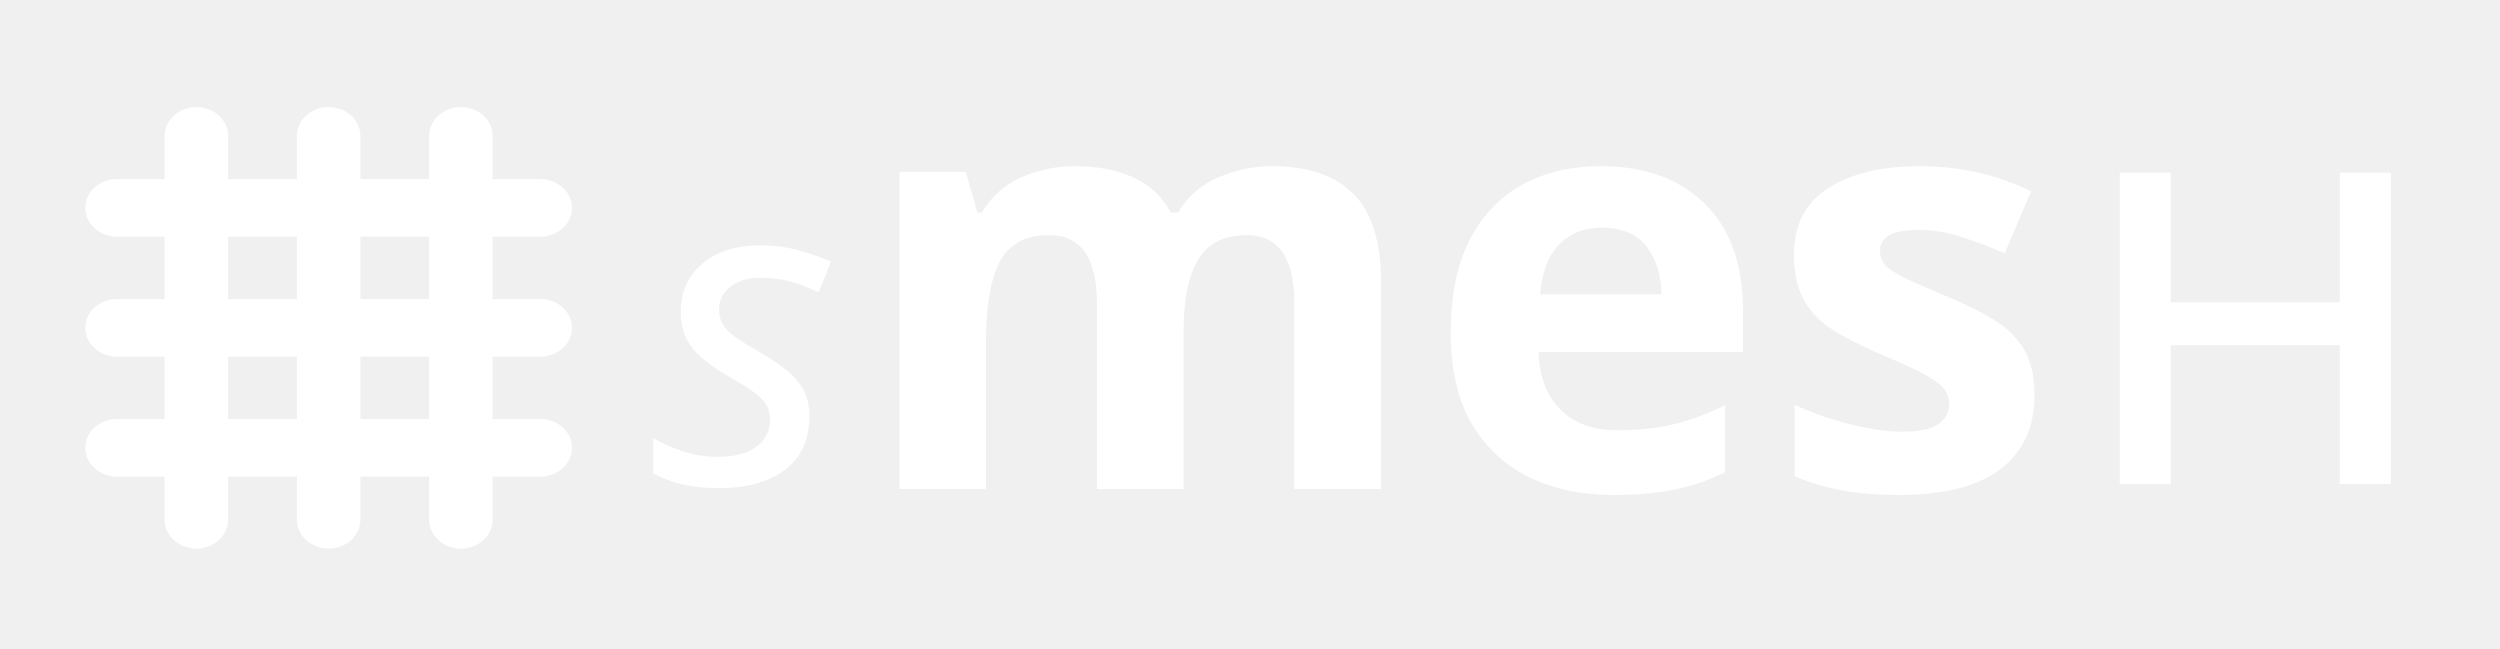
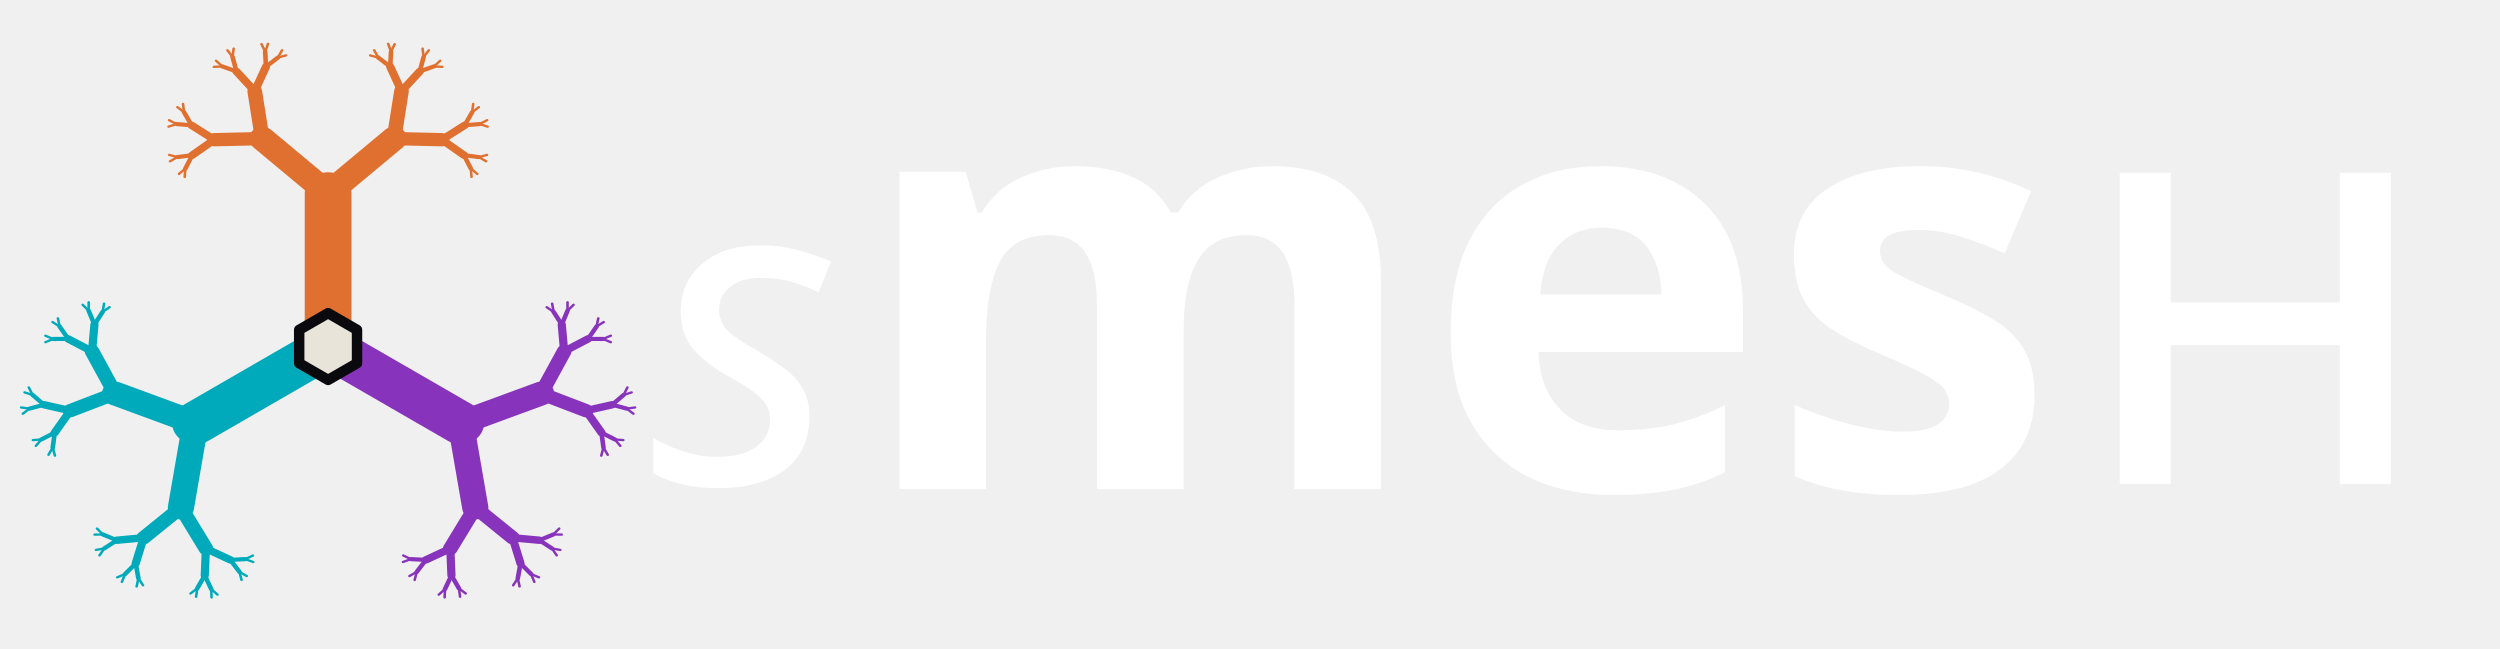
<svg xmlns="http://www.w3.org/2000/svg" width="100%" height="100%" viewBox="0 0 2154 559" version="1.1" fill="#ffffff" xml:space="preserve" style="fill-rule:evenodd;clip-rule:evenodd;stroke-linejoin:round;stroke-miterlimit:2;" id="svg3">
  <defs id="defs7" />
  <g id="g76183" transform="matrix(12.51264,0,0,12.51264,-7017.947,-3767.821)" style="fill:#ffffff">
    <text xml:space="preserve" style="font-style:normal;font-weight:normal;font-size:40px;line-height:1.25;font-family:sans-serif;fill:#ffffff;fill-opacity:1;stroke:none" x="619.685" y="334.797" id="text33157">
      <tspan id="tspan33155" x="619.685" y="334.797" style="font-style:normal;font-variant:normal;font-weight:900;font-stretch:normal;font-size:40px;font-family:'Noto Sans';-inkscape-font-specification:'Noto Sans, Heavy';font-variant-ligatures:normal;font-variant-caps:normal;font-variant-numeric:normal;font-variant-east-asian:normal;fill:#ffffff">mes</tspan>
    </text>
    <text xml:space="preserve" style="font-style:normal;font-weight:normal;font-size:30.056px;line-height:1.25;font-family:sans-serif;fill:#ffffff;fill-opacity:1;stroke:none;stroke-width:0.751" x="605.695" y="334.437" id="text54303">
      <tspan id="tspan54301" x="605.695" y="334.437" style="font-style:italic;font-variant:normal;font-weight:200;font-stretch:normal;font-size:30.056px;font-family:'Noto Sans';-inkscape-font-specification:'Noto Sans, Ultra-Light Italic';font-variant-ligatures:normal;font-variant-caps:normal;font-variant-numeric:normal;font-variant-east-asian:normal;stroke-width:0.751;fill:#ffffff">s</tspan>
    </text>
    <text xml:space="preserve" style="font-style:normal;font-weight:normal;font-size:40px;line-height:1.25;font-family:sans-serif;fill:#ffffff;fill-opacity:1;stroke:none" x="703.421" y="334.457" id="text57415">
      <tspan id="tspan57413" x="703.421" y="334.457" style="font-style:normal;font-variant:normal;font-weight:normal;font-stretch:normal;font-size:40px;font-family:'Noto Sans';-inkscape-font-specification:'Noto Sans, Normal';font-variant-ligatures:normal;font-variant-caps:normal;font-variant-numeric:normal;font-variant-east-asian:normal;fill:#ffffff">ʜ</tspan>
    </text>
  </g>
  <g style="fill:#ffffff;stroke:#000000;stroke-width:12;stroke-linecap:round" id="g76209" transform="matrix(4.558454,0,0,4.134426,55.22868,75.75058)">
-     <line x1="25" y1="10" x2="25" y2="90" id="line76185" style="fill:none;fill-opacity:1;stroke-linecap:round;stroke-width:12;stroke-miterlimit:2;stroke-dasharray:none;stroke:#ffffff;stroke-opacity:1" />
-     <line x1="50" y1="10" x2="50" y2="90" id="line76187" style="fill:none;fill-opacity:1;stroke-linecap:round;stroke-width:12;stroke-miterlimit:2;stroke-dasharray:none;stroke:#ffffff;stroke-opacity:1" />
-     <line x1="75" y1="10" x2="75" y2="90" id="line76189" style="fill:none;fill-opacity:1;stroke-linecap:round;stroke-width:12;stroke-miterlimit:2;stroke-dasharray:none;stroke:#ffffff;stroke-opacity:1" />
-     <line x1="10" y1="25" x2="90" y2="25" id="line76191" style="fill:none;fill-opacity:1;stroke-linecap:round;stroke-width:12;stroke-miterlimit:2;stroke-dasharray:none;stroke:#ffffff;stroke-opacity:1" />
-     <line x1="10" y1="50" x2="90" y2="50" id="line76193" style="fill:none;fill-opacity:1;stroke-linecap:round;stroke-width:12;stroke-miterlimit:2;stroke-dasharray:none;stroke:#ffffff;stroke-opacity:1" />
-     <line x1="10" y1="75" x2="90" y2="75" id="line76195" style="fill:none;fill-opacity:1;stroke-linecap:round;stroke-width:12;stroke-miterlimit:2;stroke-dasharray:none;stroke:#ffffff;stroke-opacity:1" />
+     <line x1="49.899" y1="53.895" x2="49.899" y2="21.997" stroke="#e07030" stroke-width="8.837" stroke-linecap="round" id="line1" />
+     <line x1="49.899" y1="21.997" x2="37.453" y2="10.56" stroke="#e07030" stroke-width="4.949" stroke-linecap="round" id="line2" />
+     <line x1="37.453" y1="10.56" x2="28.385" y2="10.792" stroke="#e07030" stroke-width="2.773" stroke-linecap="round" id="line3" />
+     <line x1="28.385" y1="10.792" x2="24.226" y2="14.011" stroke="#e07030" stroke-width="1.552" stroke-linecap="round" id="line4" />
+     <line x1="24.226" y1="14.011" x2="22.924" y2="16.8" stroke="#e07030" stroke-width="0.87" stroke-linecap="round" id="line5" />
+     <line x1="22.924" y1="16.8" x2="22.796" y2="18.552" stroke="#e07030" stroke-width="0.486" stroke-linecap="round" id="line6" />
+     <line x1="22.924" y1="16.8" x2="21.704" y2="17.931" stroke="#e07030" stroke-width="0.486" stroke-linecap="round" id="line7" />
+     <line x1="24.226" y1="14.011" x2="21.404" y2="14.417" stroke="#e07030" stroke-width="0.87" stroke-linecap="round" id="line8" />
+     <line x1="21.404" y1="14.417" x2="20.026" y2="15.295" stroke="#e07030" stroke-width="0.486" stroke-linecap="round" id="line9" />
+     <line x1="21.404" y1="14.417" x2="19.868" y2="13.953" stroke="#e07030" stroke-width="0.486" stroke-linecap="round" id="line10" />
+     <line x1="28.385" y1="10.792" x2="24.095" y2="7.791" stroke="#e07030" stroke-width="1.552" stroke-linecap="round" id="line11" />
+     <line x1="24.095" y1="7.791" x2="21.26" y2="7.53" stroke="#e07030" stroke-width="0.87" stroke-linecap="round" id="line12" />
+     <line x1="21.26" y1="7.53" x2="19.745" y2="8.072" stroke="#e07030" stroke-width="0.486" stroke-linecap="round" id="line13" />
+     <line x1="21.26" y1="7.53" x2="19.845" y2="6.72" stroke="#e07030" stroke-width="0.486" stroke-linecap="round" id="line14" />
+     <line x1="24.095" y1="7.791" x2="22.675" y2="5.07" stroke="#e07030" stroke-width="0.87" stroke-linecap="round" id="line15" />
+     <line x1="22.675" y1="5.07" x2="21.41" y2="4.003" stroke="#e07030" stroke-width="0.486" stroke-linecap="round" id="line16" />
+     <line x1="22.675" y1="5.07" x2="22.475" y2="3.328" stroke="#e07030" stroke-width="0.486" stroke-linecap="round" id="line17" />
+     <line x1="37.453" y1="10.56" x2="36.03" y2="0.68" stroke="#e07030" stroke-width="2.773" stroke-linecap="round" id="line18" />
+     <line x1="36.03" y1="0.68" x2="32.58" y2="-3.432" stroke="#e07030" stroke-width="1.552" stroke-linecap="round" id="line19" />
+     <line x1="32.58" y1="-3.432" x2="29.9" y2="-4.482" stroke="#e07030" stroke-width="0.87" stroke-linecap="round" id="line20" />
+     <line x1="29.9" y1="-4.482" x2="28.308" y2="-4.386" stroke="#e07030" stroke-width="0.486" stroke-linecap="round" id="line21" />
+     <line x1="29.9" y1="-4.482" x2="28.719" y2="-5.662" stroke="#e07030" stroke-width="0.486" stroke-linecap="round" id="line22" />
+     <line x1="32.58" y1="-3.432" x2="31.838" y2="-6.462" stroke="#e07030" stroke-width="0.87" stroke-linecap="round" id="line23" />
+     <line x1="31.838" y1="-6.462" x2="30.862" y2="-7.848" stroke="#e07030" stroke-width="0.486" stroke-linecap="round" id="line24" />
+     <line x1="31.838" y1="-6.462" x2="32.048" y2="-8.202" stroke="#e07030" stroke-width="0.486" stroke-linecap="round" id="line25" />
+     <line x1="36.03" y1="0.68" x2="38.153" y2="-4.409" stroke="#e07030" stroke-width="1.552" stroke-linecap="round" id="line26" />
+     <line x1="38.153" y1="-4.409" x2="38.008" y2="-7.541" stroke="#e07030" stroke-width="0.87" stroke-linecap="round" id="line27" />
+     <line x1="38.008" y1="-7.541" x2="37.316" y2="-9.127" stroke="#e07030" stroke-width="0.486" stroke-linecap="round" id="line28" />
+     <line x1="38.008" y1="-7.541" x2="38.545" y2="-9.197" stroke="#e07030" stroke-width="0.486" stroke-linecap="round" id="line29" />
+     <line x1="38.153" y1="-4.409" x2="40.407" y2="-6.323" stroke="#e07030" stroke-width="0.87" stroke-linecap="round" id="line30" />
+     <line x1="40.407" y1="-6.323" x2="41.196" y2="-7.851" stroke="#e07030" stroke-width="0.486" stroke-linecap="round" id="line31" />
+     <line x1="40.407" y1="-6.323" x2="41.948" y2="-6.778" stroke="#e07030" stroke-width="0.486" stroke-linecap="round" id="line32" />
+     <line x1="49.899" y1="21.997" x2="62.345" y2="10.56" stroke="#e07030" stroke-width="4.949" stroke-linecap="round" id="line33" />
+     <line x1="62.345" y1="10.56" x2="63.768" y2="0.68" stroke="#e07030" stroke-width="2.773" stroke-linecap="round" id="line34" />
+     <line x1="63.768" y1="0.68" x2="61.645" y2="-4.409" stroke="#e07030" stroke-width="1.552" stroke-linecap="round" id="line35" />
+     <line x1="61.645" y1="-4.409" x2="59.391" y2="-6.323" stroke="#e07030" stroke-width="0.87" stroke-linecap="round" id="line36" />
+     <line x1="59.391" y1="-6.323" x2="57.85" y2="-6.778" stroke="#e07030" stroke-width="0.486" stroke-linecap="round" id="line37" />
+     <line x1="59.391" y1="-6.323" x2="58.602" y2="-7.851" stroke="#e07030" stroke-width="0.486" stroke-linecap="round" id="line38" />
+     <line x1="61.645" y1="-4.409" x2="61.79" y2="-7.541" stroke="#e07030" stroke-width="0.87" stroke-linecap="round" id="line39" />
+     <line x1="61.79" y1="-7.541" x2="61.253" y2="-9.197" stroke="#e07030" stroke-width="0.486" stroke-linecap="round" id="line40" />
+     <line x1="61.79" y1="-7.541" x2="62.481" y2="-9.127" stroke="#e07030" stroke-width="0.486" stroke-linecap="round" id="line41" />
+     <line x1="63.768" y1="0.68" x2="67.218" y2="-3.432" stroke="#e07030" stroke-width="1.552" stroke-linecap="round" id="line42" />
+     <line x1="67.218" y1="-3.432" x2="67.96" y2="-6.462" stroke="#e07030" stroke-width="0.87" stroke-linecap="round" id="line43" />
+     <line x1="67.96" y1="-6.462" x2="67.75" y2="-8.202" stroke="#e07030" stroke-width="0.486" stroke-linecap="round" id="line44" />
+     <line x1="67.96" y1="-6.462" x2="68.936" y2="-7.848" stroke="#e07030" stroke-width="0.486" stroke-linecap="round" id="line45" />
+     <line x1="67.218" y1="-3.432" x2="69.898" y2="-4.482" stroke="#e07030" stroke-width="0.87" stroke-linecap="round" id="line46" />
+     <line x1="69.898" y1="-4.482" x2="71.079" y2="-5.662" stroke="#e07030" stroke-width="0.486" stroke-linecap="round" id="line47" />
+     <line x1="69.898" y1="-4.482" x2="71.49" y2="-4.386" stroke="#e07030" stroke-width="0.486" stroke-linecap="round" id="line48" />
+     <line x1="62.345" y1="10.56" x2="71.413" y2="10.792" stroke="#e07030" stroke-width="2.773" stroke-linecap="round" id="line49" />
+     <line x1="71.413" y1="10.792" x2="75.703" y2="7.791" stroke="#e07030" stroke-width="1.552" stroke-linecap="round" id="line50" />
+     <line x1="75.703" y1="7.791" x2="77.123" y2="5.07" stroke="#e07030" stroke-width="0.87" stroke-linecap="round" id="line51" />
+     <line x1="77.123" y1="5.07" x2="77.323" y2="3.328" stroke="#e07030" stroke-width="0.486" stroke-linecap="round" id="line52" />
+     <line x1="77.123" y1="5.07" x2="78.388" y2="4.003" stroke="#e07030" stroke-width="0.486" stroke-linecap="round" id="line53" />
+     <line x1="75.703" y1="7.791" x2="78.538" y2="7.53" stroke="#e07030" stroke-width="0.87" stroke-linecap="round" id="line54" />
+     <line x1="78.538" y1="7.53" x2="79.953" y2="6.72" stroke="#e07030" stroke-width="0.486" stroke-linecap="round" id="line55" />
+     <line x1="78.538" y1="7.53" x2="80.053" y2="8.072" stroke="#e07030" stroke-width="0.486" stroke-linecap="round" id="line56" />
+     <line x1="71.413" y1="10.792" x2="75.572" y2="14.011" stroke="#e07030" stroke-width="1.552" stroke-linecap="round" id="line57" />
+     <line x1="75.572" y1="14.011" x2="78.394" y2="14.417" stroke="#e07030" stroke-width="0.87" stroke-linecap="round" id="line58" />
+     <line x1="78.394" y1="14.417" x2="79.93" y2="13.953" stroke="#e07030" stroke-width="0.486" stroke-linecap="round" id="line59" />
+     <line x1="78.394" y1="14.417" x2="79.772" y2="15.295" stroke="#e07030" stroke-width="0.486" stroke-linecap="round" id="line60" />
+     <line x1="75.572" y1="14.011" x2="76.874" y2="16.8" stroke="#e07030" stroke-width="0.87" stroke-linecap="round" id="line61" />
+     <line x1="76.874" y1="16.8" x2="78.094" y2="17.931" stroke="#e07030" stroke-width="0.486" stroke-linecap="round" id="line62" />
+     <line x1="76.874" y1="16.8" x2="77.002" y2="18.552" stroke="#e07030" stroke-width="0.486" stroke-linecap="round" id="line63" />
+     <line x1="49.899" y1="53.895" x2="74.954" y2="69.845" stroke="#8833bb" stroke-width="8.837" stroke-linecap="round" id="line64" />
+     <line x1="74.954" y1="69.845" x2="90.161" y2="63.683" stroke="#8833bb" stroke-width="4.949" stroke-linecap="round" id="line65" />
+     <line x1="90.161" y1="63.683" x2="94.514" y2="54.905" stroke="#8833bb" stroke-width="2.773" stroke-linecap="round" id="line66" />
+     <line x1="94.514" y1="54.905" x2="94.064" y2="49.325" stroke="#8833bb" stroke-width="1.552" stroke-linecap="round" id="line67" />
+     <line x1="94.064" y1="49.325" x2="92.525" y2="46.686" stroke="#8833bb" stroke-width="0.87" stroke-linecap="round" id="line68" />
+     <line x1="92.525" y1="46.686" x2="91.213" y2="45.689" stroke="#8833bb" stroke-width="0.486" stroke-linecap="round" id="line69" />
+     <line x1="92.525" y1="46.686" x2="92.247" y2="44.955" stroke="#8833bb" stroke-width="0.486" stroke-linecap="round" id="line70" />
+     <line x1="94.064" y1="49.325" x2="95.155" y2="46.428" stroke="#8833bb" stroke-width="0.87" stroke-linecap="round" id="line71" />
+     <line x1="95.155" y1="46.428" x2="95.153" y2="44.671" stroke="#8833bb" stroke-width="0.486" stroke-linecap="round" id="line72" />
+     <line x1="95.155" y1="46.428" x2="96.289" y2="45.193" stroke="#8833bb" stroke-width="0.486" stroke-linecap="round" id="line73" />
+     <line x1="94.514" y1="54.905" x2="99.017" y2="52.309" stroke="#8833bb" stroke-width="1.552" stroke-linecap="round" id="line74" />
+     <line x1="99.017" y1="52.309" x2="100.637" y2="49.731" stroke="#8833bb" stroke-width="0.87" stroke-linecap="round" id="line75" />
+     <line x1="100.637" y1="49.731" x2="100.971" y2="48.015" stroke="#8833bb" stroke-width="0.486" stroke-linecap="round" id="line76" />
+     <line x1="100.637" y1="49.731" x2="101.981" y2="48.786" stroke="#8833bb" stroke-width="0.486" stroke-linecap="round" id="line77" />
+     <line x1="99.017" y1="52.309" x2="101.862" y2="52.315" stroke="#8833bb" stroke-width="0.87" stroke-linecap="round" id="line78" />
+     <line x1="101.862" y1="52.315" x2="103.333" y2="51.639" stroke="#8833bb" stroke-width="0.486" stroke-linecap="round" id="line79" />
+     <line x1="101.862" y1="52.315" x2="103.33" y2="52.994" stroke="#8833bb" stroke-width="0.486" stroke-linecap="round" id="line80" />
+     <line x1="90.161" y1="63.683" x2="98.633" y2="67.261" stroke="#8833bb" stroke-width="2.773" stroke-linecap="round" id="line81" />
+     <line x1="98.633" y1="67.261" x2="103.588" y2="66.023" stroke="#8833bb" stroke-width="1.552" stroke-linecap="round" id="line82" />
+     <line x1="103.588" y1="66.023" x2="105.752" y2="63.987" stroke="#8833bb" stroke-width="0.87" stroke-linecap="round" id="line83" />
+     <line x1="105.752" y1="63.987" x2="106.473" y2="62.418" stroke="#8833bb" stroke-width="0.486" stroke-linecap="round" id="line84" />
+     <line x1="105.752" y1="63.987" x2="107.27" y2="63.451" stroke="#8833bb" stroke-width="0.486" stroke-linecap="round" id="line85" />
+     <line x1="103.588" y1="66.023" x2="106.339" y2="66.829" stroke="#8833bb" stroke-width="0.87" stroke-linecap="round" id="line86" />
+     <line x1="106.339" y1="66.829" x2="107.917" y2="66.591" stroke="#8833bb" stroke-width="0.486" stroke-linecap="round" id="line87" />
+     <line x1="106.339" y1="66.829" x2="107.601" y2="67.899" stroke="#8833bb" stroke-width="0.486" stroke-linecap="round" id="line88" />
+     <line x1="98.633" y1="67.261" x2="101.568" y2="71.834" stroke="#8833bb" stroke-width="1.552" stroke-linecap="round" id="line89" />
+     <line x1="101.568" y1="71.834" x2="104.103" y2="73.261" stroke="#8833bb" stroke-width="0.87" stroke-linecap="round" id="line90" />
+     <line x1="104.103" y1="73.261" x2="105.692" y2="73.394" stroke="#8833bb" stroke-width="0.486" stroke-linecap="round" id="line91" />
+     <line x1="104.103" y1="73.261" x2="105.132" y2="74.601" stroke="#8833bb" stroke-width="0.486" stroke-linecap="round" id="line92" />
+     <line x1="101.568" y1="71.834" x2="101.946" y2="74.943" stroke="#8833bb" stroke-width="0.87" stroke-linecap="round" id="line93" />
+     <line x1="101.946" y1="74.943" x2="102.749" y2="76.459" stroke="#8833bb" stroke-width="0.486" stroke-linecap="round" id="line94" />
+     <line x1="101.946" y1="74.943" x2="101.531" y2="76.639" stroke="#8833bb" stroke-width="0.486" stroke-linecap="round" id="line95" />
+     <line x1="74.954" y1="69.845" x2="77.715" y2="87.447" stroke="#8833bb" stroke-width="4.949" stroke-linecap="round" id="line96" />
+     <line x1="77.715" y1="87.447" x2="84.764" y2="93.745" stroke="#8833bb" stroke-width="2.773" stroke-linecap="round" id="line97" />
+     <line x1="84.764" y1="93.745" x2="89.824" y2="94.262" stroke="#8833bb" stroke-width="1.552" stroke-linecap="round" id="line98" />
+     <line x1="89.824" y1="94.262" x2="92.454" y2="93.067" stroke="#8833bb" stroke-width="0.87" stroke-linecap="round" id="line99" />
+     <line x1="92.454" y1="93.067" x2="93.58" y2="91.826" stroke="#8833bb" stroke-width="0.486" stroke-linecap="round" id="line100" />
+     <line x1="92.454" y1="93.067" x2="94.048" y2="93.079" stroke="#8833bb" stroke-width="0.486" stroke-linecap="round" id="line101" />
+     <line x1="89.824" y1="94.262" x2="92.21" y2="95.97" stroke="#8833bb" stroke-width="0.87" stroke-linecap="round" id="line102" />
+     <line x1="92.21" y1="95.97" x2="93.777" y2="96.283" stroke="#8833bb" stroke-width="0.486" stroke-linecap="round" id="line103" />
+     <line x1="92.21" y1="95.97" x2="93.109" y2="97.42" stroke="#8833bb" stroke-width="0.486" stroke-linecap="round" id="line104" />
+     <line x1="84.764" y1="93.745" x2="86.268" y2="99.096" stroke="#8833bb" stroke-width="1.552" stroke-linecap="round" id="line105" />
+     <line x1="86.268" y1="99.096" x2="88.278" y2="101.32" stroke="#8833bb" stroke-width="0.87" stroke-linecap="round" id="line106" />
+     <line x1="88.278" y1="101.32" x2="89.751" y2="101.99" stroke="#8833bb" stroke-width="0.486" stroke-linecap="round" id="line107" />
+     <line x1="88.278" y1="101.32" x2="88.877" y2="102.947" stroke="#8833bb" stroke-width="0.486" stroke-linecap="round" id="line108" />
+     <line x1="86.268" y1="99.096" x2="85.753" y2="102.181" stroke="#8833bb" stroke-width="0.87" stroke-linecap="round" id="line109" />
+     <line x1="85.753" y1="102.181" x2="86.089" y2="103.898" stroke="#8833bb" stroke-width="0.486" stroke-linecap="round" id="line110" />
+     <line x1="85.753" y1="102.181" x2="84.882" y2="103.654" stroke="#8833bb" stroke-width="0.486" stroke-linecap="round" id="line111" />
+     <line x1="77.715" y1="87.447" x2="72.999" y2="95.99" stroke="#8833bb" stroke-width="2.773" stroke-linecap="round" id="line112" />
+     <line x1="72.999" y1="95.99" x2="73.212" y2="101.587" stroke="#8833bb" stroke-width="1.552" stroke-linecap="round" id="line113" />
+     <line x1="73.212" y1="101.587" x2="74.638" y2="104.301" stroke="#8833bb" stroke-width="0.87" stroke-linecap="round" id="line114" />
+     <line x1="74.638" y1="104.301" x2="75.906" y2="105.365" stroke="#8833bb" stroke-width="0.486" stroke-linecap="round" id="line115" />
+     <line x1="74.638" y1="104.301" x2="74.843" y2="106.044" stroke="#8833bb" stroke-width="0.486" stroke-linecap="round" id="line116" />
+     <line x1="73.212" y1="101.587" x2="71.997" y2="104.426" stroke="#8833bb" stroke-width="0.87" stroke-linecap="round" id="line117" />
+     <line x1="71.997" y1="104.426" x2="71.926" y2="106.18" stroke="#8833bb" stroke-width="0.486" stroke-linecap="round" id="line118" />
+     <line x1="71.997" y1="104.426" x2="70.814" y2="105.6" stroke="#8833bb" stroke-width="0.486" stroke-linecap="round" id="line119" />
+     <line x1="72.999" y1="95.99" x2="68.391" y2="98.35" stroke="#8833bb" stroke-width="1.552" stroke-linecap="round" id="line120" />
+     <line x1="68.391" y1="98.35" x2="66.661" y2="100.844" stroke="#8833bb" stroke-width="0.87" stroke-linecap="round" id="line121" />
+     <line x1="66.661" y1="100.844" x2="66.258" y2="102.541" stroke="#8833bb" stroke-width="0.486" stroke-linecap="round" id="line122" />
+     <line x1="66.661" y1="100.844" x2="65.28" y2="101.72" stroke="#8833bb" stroke-width="0.486" stroke-linecap="round" id="line123" />
+     <line x1="68.391" y1="98.35" x2="65.548" y2="98.2" stroke="#8833bb" stroke-width="0.87" stroke-linecap="round" id="line124" />
+     <line x1="65.548" y1="98.2" x2="64.052" y2="98.8" stroke="#8833bb" stroke-width="0.486" stroke-linecap="round" id="line125" />
+     <line x1="65.548" y1="98.2" x2="64.11" y2="97.446" stroke="#8833bb" stroke-width="0.486" stroke-linecap="round" id="line126" />
+     <line x1="49.899" y1="53.895" x2="24.844" y2="69.845" stroke="#00aabb" stroke-width="8.837" stroke-linecap="round" id="line127" />
+     <line x1="24.844" y1="69.845" x2="22.083" y2="87.447" stroke="#00aabb" stroke-width="4.949" stroke-linecap="round" id="line128" />
+     <line x1="22.083" y1="87.447" x2="26.799" y2="95.99" stroke="#00aabb" stroke-width="2.773" stroke-linecap="round" id="line129" />
+     <line x1="26.799" y1="95.99" x2="31.407" y2="98.35" stroke="#00aabb" stroke-width="1.552" stroke-linecap="round" id="line130" />
+     <line x1="31.407" y1="98.35" x2="34.25" y2="98.2" stroke="#00aabb" stroke-width="0.87" stroke-linecap="round" id="line131" />
+     <line x1="34.25" y1="98.2" x2="35.688" y2="97.446" stroke="#00aabb" stroke-width="0.486" stroke-linecap="round" id="line132" />
+     <line x1="34.25" y1="98.2" x2="35.746" y2="98.8" stroke="#00aabb" stroke-width="0.486" stroke-linecap="round" id="line133" />
+     <line x1="31.407" y1="98.35" x2="33.137" y2="100.844" stroke="#00aabb" stroke-width="0.87" stroke-linecap="round" id="line134" />
+     <line x1="33.137" y1="100.844" x2="34.518" y2="101.72" stroke="#00aabb" stroke-width="0.486" stroke-linecap="round" id="line135" />
+     <line x1="33.137" y1="100.844" x2="33.54" y2="102.541" stroke="#00aabb" stroke-width="0.486" stroke-linecap="round" id="line136" />
+     <line x1="26.799" y1="95.99" x2="26.586" y2="101.587" stroke="#00aabb" stroke-width="1.552" stroke-linecap="round" id="line137" />
+     <line x1="26.586" y1="101.587" x2="27.801" y2="104.426" stroke="#00aabb" stroke-width="0.87" stroke-linecap="round" id="line138" />
+     <line x1="27.801" y1="104.426" x2="28.984" y2="105.6" stroke="#00aabb" stroke-width="0.486" stroke-linecap="round" id="line139" />
+     <line x1="27.801" y1="104.426" x2="27.872" y2="106.18" stroke="#00aabb" stroke-width="0.486" stroke-linecap="round" id="line140" />
+     <line x1="26.586" y1="101.587" x2="25.16" y2="104.301" stroke="#00aabb" stroke-width="0.87" stroke-linecap="round" id="line141" />
+     <line x1="25.16" y1="104.301" x2="24.955" y2="106.044" stroke="#00aabb" stroke-width="0.486" stroke-linecap="round" id="line142" />
+     <line x1="25.16" y1="104.301" x2="23.892" y2="105.365" stroke="#00aabb" stroke-width="0.486" stroke-linecap="round" id="line143" />
+     <line x1="22.083" y1="87.447" x2="15.034" y2="93.745" stroke="#00aabb" stroke-width="2.773" stroke-linecap="round" id="line144" />
+     <line x1="15.034" y1="93.745" x2="13.53" y2="99.096" stroke="#00aabb" stroke-width="1.552" stroke-linecap="round" id="line145" />
+     <line x1="13.53" y1="99.096" x2="14.045" y2="102.181" stroke="#00aabb" stroke-width="0.87" stroke-linecap="round" id="line146" />
+     <line x1="14.045" y1="102.181" x2="14.916" y2="103.654" stroke="#00aabb" stroke-width="0.486" stroke-linecap="round" id="line147" />
+     <line x1="14.045" y1="102.181" x2="13.709" y2="103.898" stroke="#00aabb" stroke-width="0.486" stroke-linecap="round" id="line148" />
+     <line x1="13.53" y1="99.096" x2="11.52" y2="101.32" stroke="#00aabb" stroke-width="0.87" stroke-linecap="round" id="line149" />
+     <line x1="11.52" y1="101.32" x2="10.921" y2="102.947" stroke="#00aabb" stroke-width="0.486" stroke-linecap="round" id="line150" />
+     <line x1="11.52" y1="101.32" x2="10.047" y2="101.99" stroke="#00aabb" stroke-width="0.486" stroke-linecap="round" id="line151" />
+     <line x1="15.034" y1="93.745" x2="9.974" y2="94.262" stroke="#00aabb" stroke-width="1.552" stroke-linecap="round" id="line152" />
+     <line x1="9.974" y1="94.262" x2="7.588" y2="95.97" stroke="#00aabb" stroke-width="0.87" stroke-linecap="round" id="line153" />
+     <line x1="7.588" y1="95.97" x2="6.689" y2="97.42" stroke="#00aabb" stroke-width="0.486" stroke-linecap="round" id="line154" />
+     <line x1="7.588" y1="95.97" x2="6.021" y2="96.283" stroke="#00aabb" stroke-width="0.486" stroke-linecap="round" id="line155" />
+     <line x1="9.974" y1="94.262" x2="7.344" y2="93.067" stroke="#00aabb" stroke-width="0.87" stroke-linecap="round" id="line156" />
+     <line x1="7.344" y1="93.067" x2="5.75" y2="93.079" stroke="#00aabb" stroke-width="0.486" stroke-linecap="round" id="line157" />
+     <line x1="7.344" y1="93.067" x2="6.218" y2="91.826" stroke="#00aabb" stroke-width="0.486" stroke-linecap="round" id="line158" />
+     <line x1="24.844" y1="69.845" x2="9.637" y2="63.683" stroke="#00aabb" stroke-width="4.949" stroke-linecap="round" id="line159" />
+     <line x1="9.637" y1="63.683" x2="1.165" y2="67.261" stroke="#00aabb" stroke-width="2.773" stroke-linecap="round" id="line160" />
+     <line x1="1.165" y1="67.261" x2="-1.77" y2="71.834" stroke="#00aabb" stroke-width="1.552" stroke-linecap="round" id="line161" />
+     <line x1="-1.77" y1="71.834" x2="-2.148" y2="74.943" stroke="#00aabb" stroke-width="0.87" stroke-linecap="round" id="line162" />
+     <line x1="-2.148" y1="74.943" x2="-1.733" y2="76.639" stroke="#00aabb" stroke-width="0.486" stroke-linecap="round" id="line163" />
+     <line x1="-2.148" y1="74.943" x2="-2.951" y2="76.459" stroke="#00aabb" stroke-width="0.486" stroke-linecap="round" id="line164" />
+     <line x1="-1.77" y1="71.834" x2="-4.305" y2="73.261" stroke="#00aabb" stroke-width="0.87" stroke-linecap="round" id="line165" />
+     <line x1="-4.305" y1="73.261" x2="-5.334" y2="74.601" stroke="#00aabb" stroke-width="0.486" stroke-linecap="round" id="line166" />
+     <line x1="-4.305" y1="73.261" x2="-5.894" y2="73.394" stroke="#00aabb" stroke-width="0.486" stroke-linecap="round" id="line167" />
+     <line x1="1.165" y1="67.261" x2="-3.79" y2="66.023" stroke="#00aabb" stroke-width="1.552" stroke-linecap="round" id="line168" />
+     <line x1="-3.79" y1="66.023" x2="-6.541" y2="66.829" stroke="#00aabb" stroke-width="0.87" stroke-linecap="round" id="line169" />
+     <line x1="-6.541" y1="66.829" x2="-7.803" y2="67.899" stroke="#00aabb" stroke-width="0.486" stroke-linecap="round" id="line170" />
+     <line x1="-6.541" y1="66.829" x2="-8.119" y2="66.591" stroke="#00aabb" stroke-width="0.486" stroke-linecap="round" id="line171" />
+     <line x1="-3.79" y1="66.023" x2="-5.954" y2="63.987" stroke="#00aabb" stroke-width="0.87" stroke-linecap="round" id="line172" />
+     <line x1="-5.954" y1="63.987" x2="-7.472" y2="63.451" stroke="#00aabb" stroke-width="0.486" stroke-linecap="round" id="line173" />
+     <line x1="-5.954" y1="63.987" x2="-6.675" y2="62.418" stroke="#00aabb" stroke-width="0.486" stroke-linecap="round" id="line174" />
+     <line x1="9.637" y1="63.683" x2="5.284" y2="54.905" stroke="#00aabb" stroke-width="2.773" stroke-linecap="round" id="line175" />
+     <line x1="5.284" y1="54.905" x2="0.781" y2="52.309" stroke="#00aabb" stroke-width="1.552" stroke-linecap="round" id="line176" />
+     <line x1="0.781" y1="52.309" x2="-2.064" y2="52.315" stroke="#00aabb" stroke-width="0.87" stroke-linecap="round" id="line177" />
+     <line x1="-2.064" y1="52.315" x2="-3.532" y2="52.994" stroke="#00aabb" stroke-width="0.486" stroke-linecap="round" id="line178" />
+     <line x1="-2.064" y1="52.315" x2="-3.535" y2="51.639" stroke="#00aabb" stroke-width="0.486" stroke-linecap="round" id="line179" />
+     <line x1="0.781" y1="52.309" x2="-0.839" y2="49.731" stroke="#00aabb" stroke-width="0.87" stroke-linecap="round" id="line180" />
+     <line x1="-0.839" y1="49.731" x2="-2.183" y2="48.786" stroke="#00aabb" stroke-width="0.486" stroke-linecap="round" id="line181" />
+     <line x1="-0.839" y1="49.731" x2="-1.173" y2="48.015" stroke="#00aabb" stroke-width="0.486" stroke-linecap="round" id="line182" />
+     <line x1="5.284" y1="54.905" x2="5.734" y2="49.325" stroke="#00aabb" stroke-width="1.552" stroke-linecap="round" id="line183" />
+     <line x1="5.734" y1="49.325" x2="4.642" y2="46.428" stroke="#00aabb" stroke-width="0.87" stroke-linecap="round" id="line184" />
+     <line x1="4.642" y1="46.428" x2="3.509" y2="45.193" stroke="#00aabb" stroke-width="0.486" stroke-linecap="round" id="line185" />
+     <line x1="4.642" y1="46.428" x2="4.645" y2="44.671" stroke="#00aabb" stroke-width="0.486" stroke-linecap="round" id="line186" />
+     <line x1="5.734" y1="49.325" x2="7.273" y2="46.686" stroke="#00aabb" stroke-width="0.87" stroke-linecap="round" id="line187" />
+     <line x1="7.273" y1="46.686" x2="7.551" y2="44.955" stroke="#00aabb" stroke-width="0.486" stroke-linecap="round" id="line188" />
+     <line x1="7.273" y1="46.686" x2="8.585" y2="45.689" stroke="#00aabb" stroke-width="0.486" stroke-linecap="round" id="line189" />
+     <polygon points="379.22,412 379.22,388 400,376 420.78,388 420.78,412 400,424 " fill="#e8e4da" stroke="#0a0a0e" stroke-width="7.5" stroke-linejoin="round" id="polygon189" transform="matrix(0.2630121,0,0,0.2899868,-55.30587,-62.0992)" />
  </g>
</svg>
